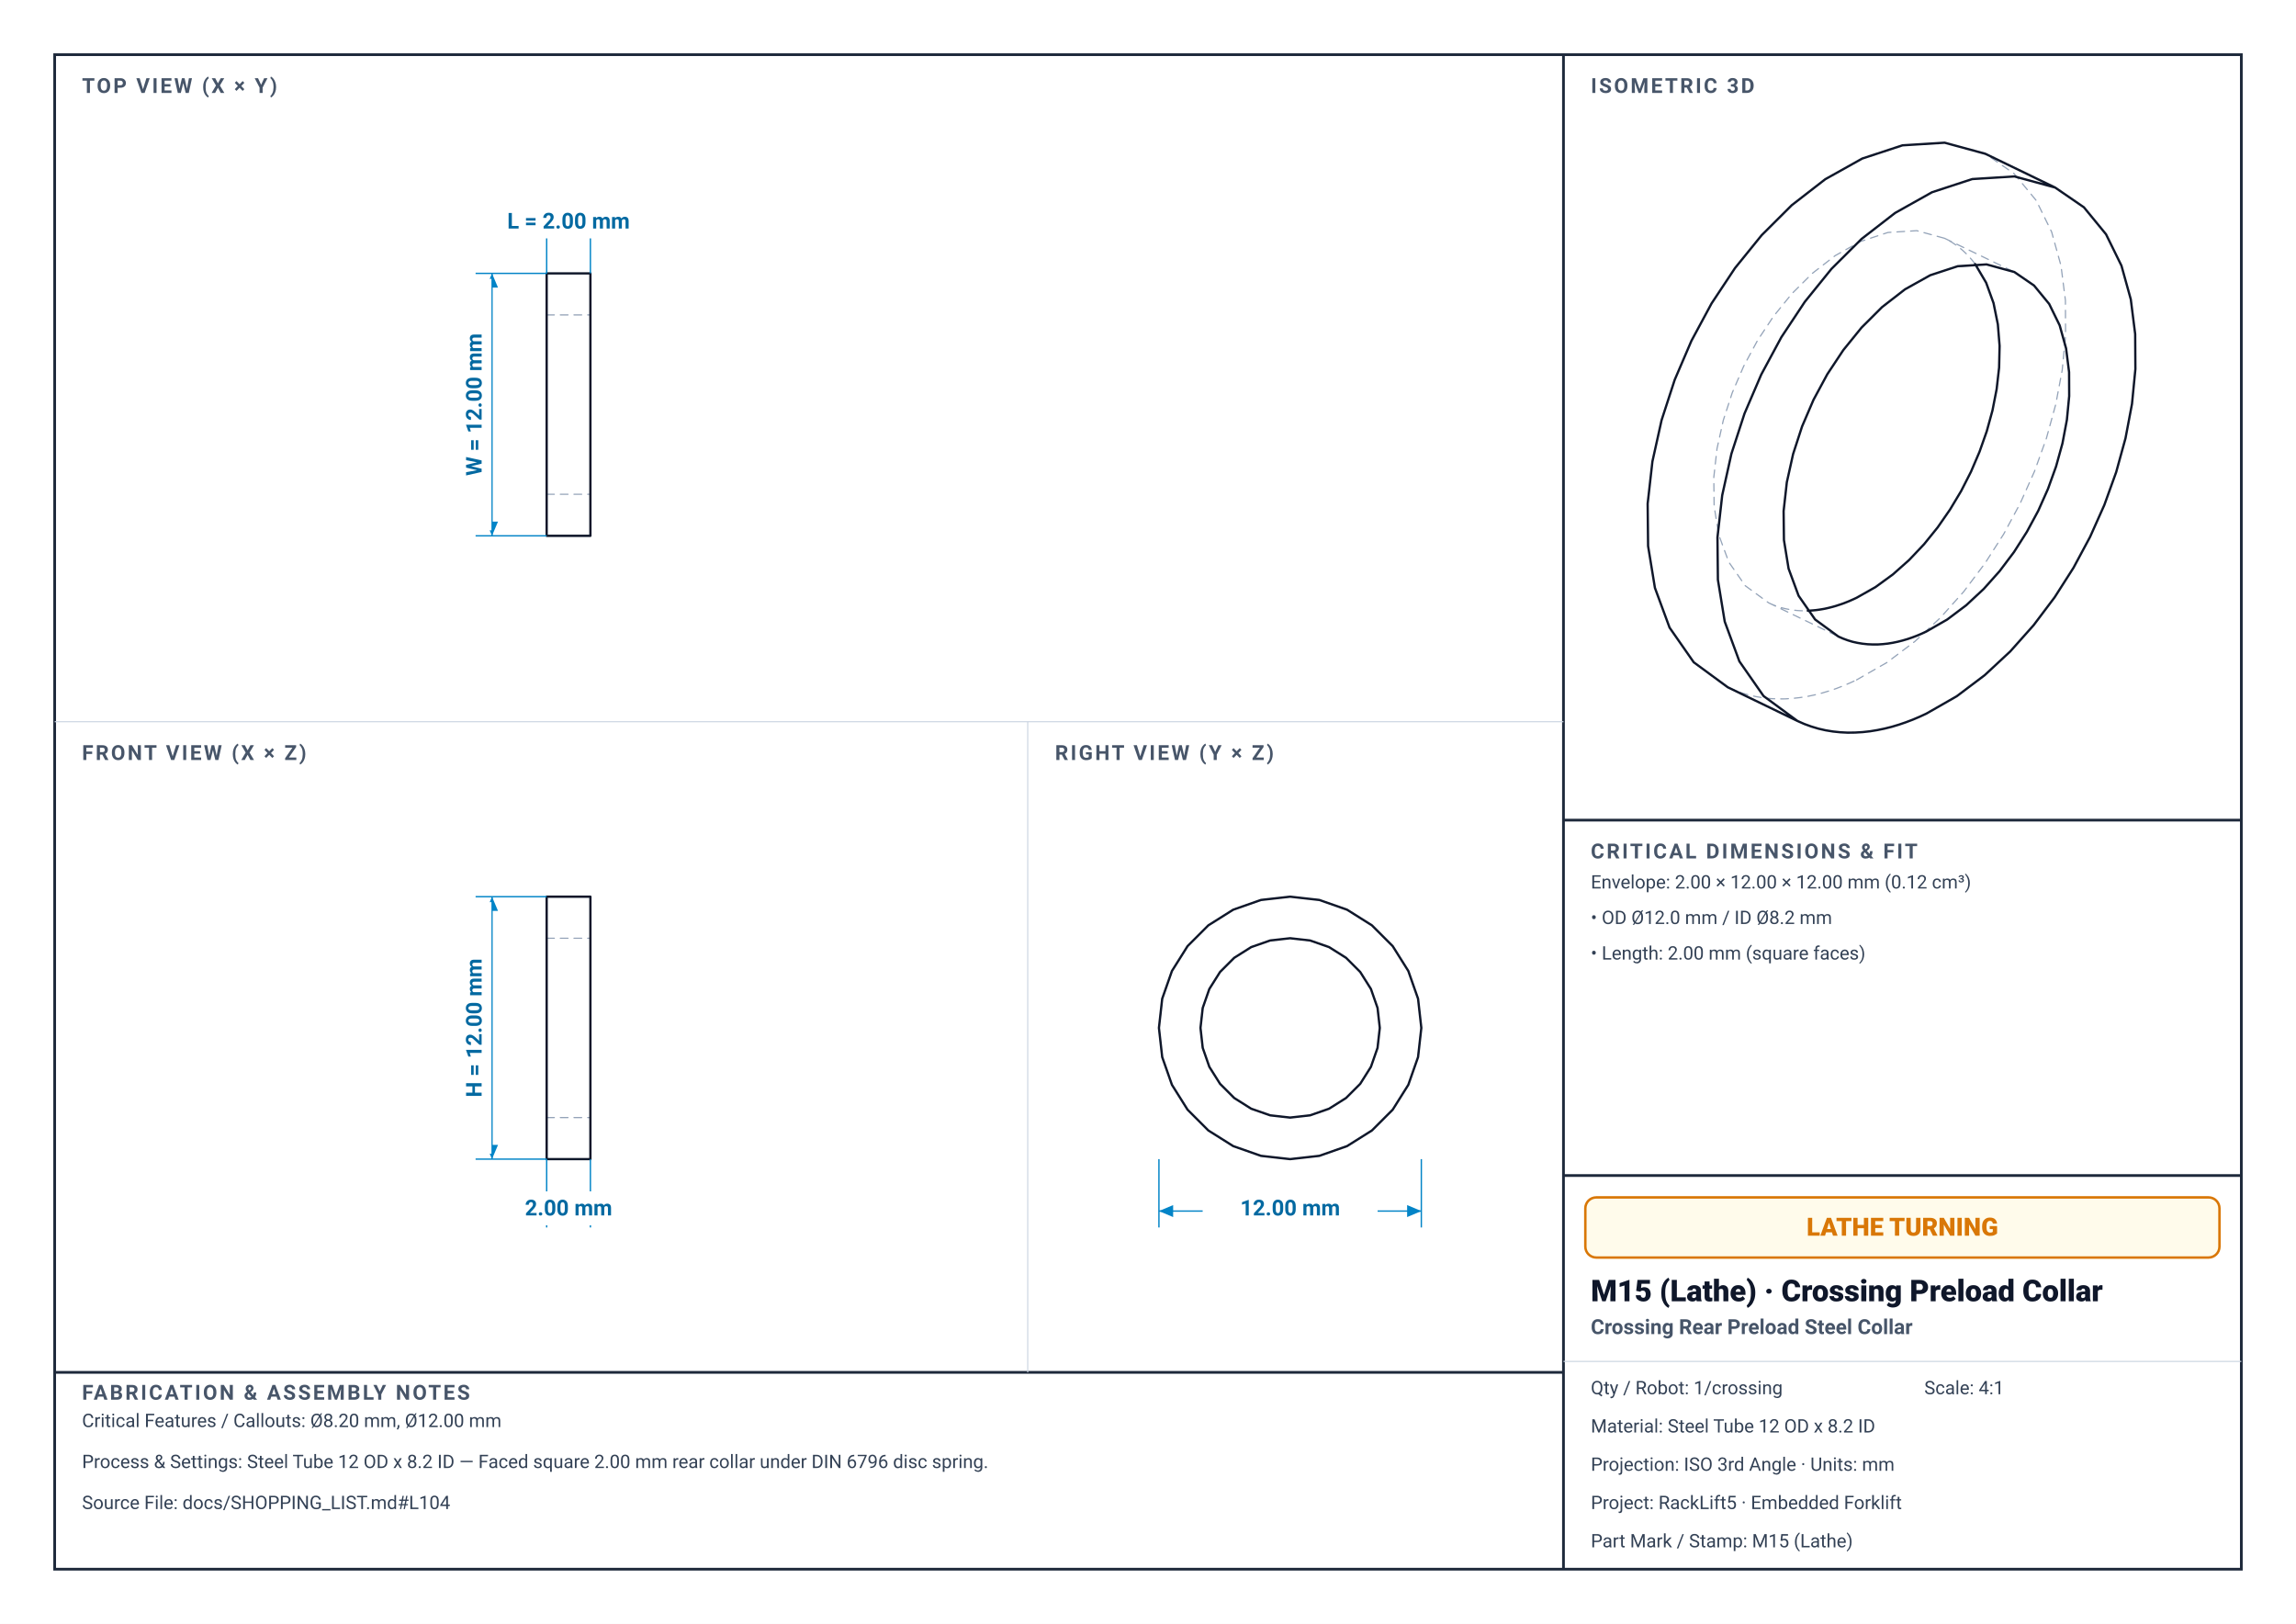
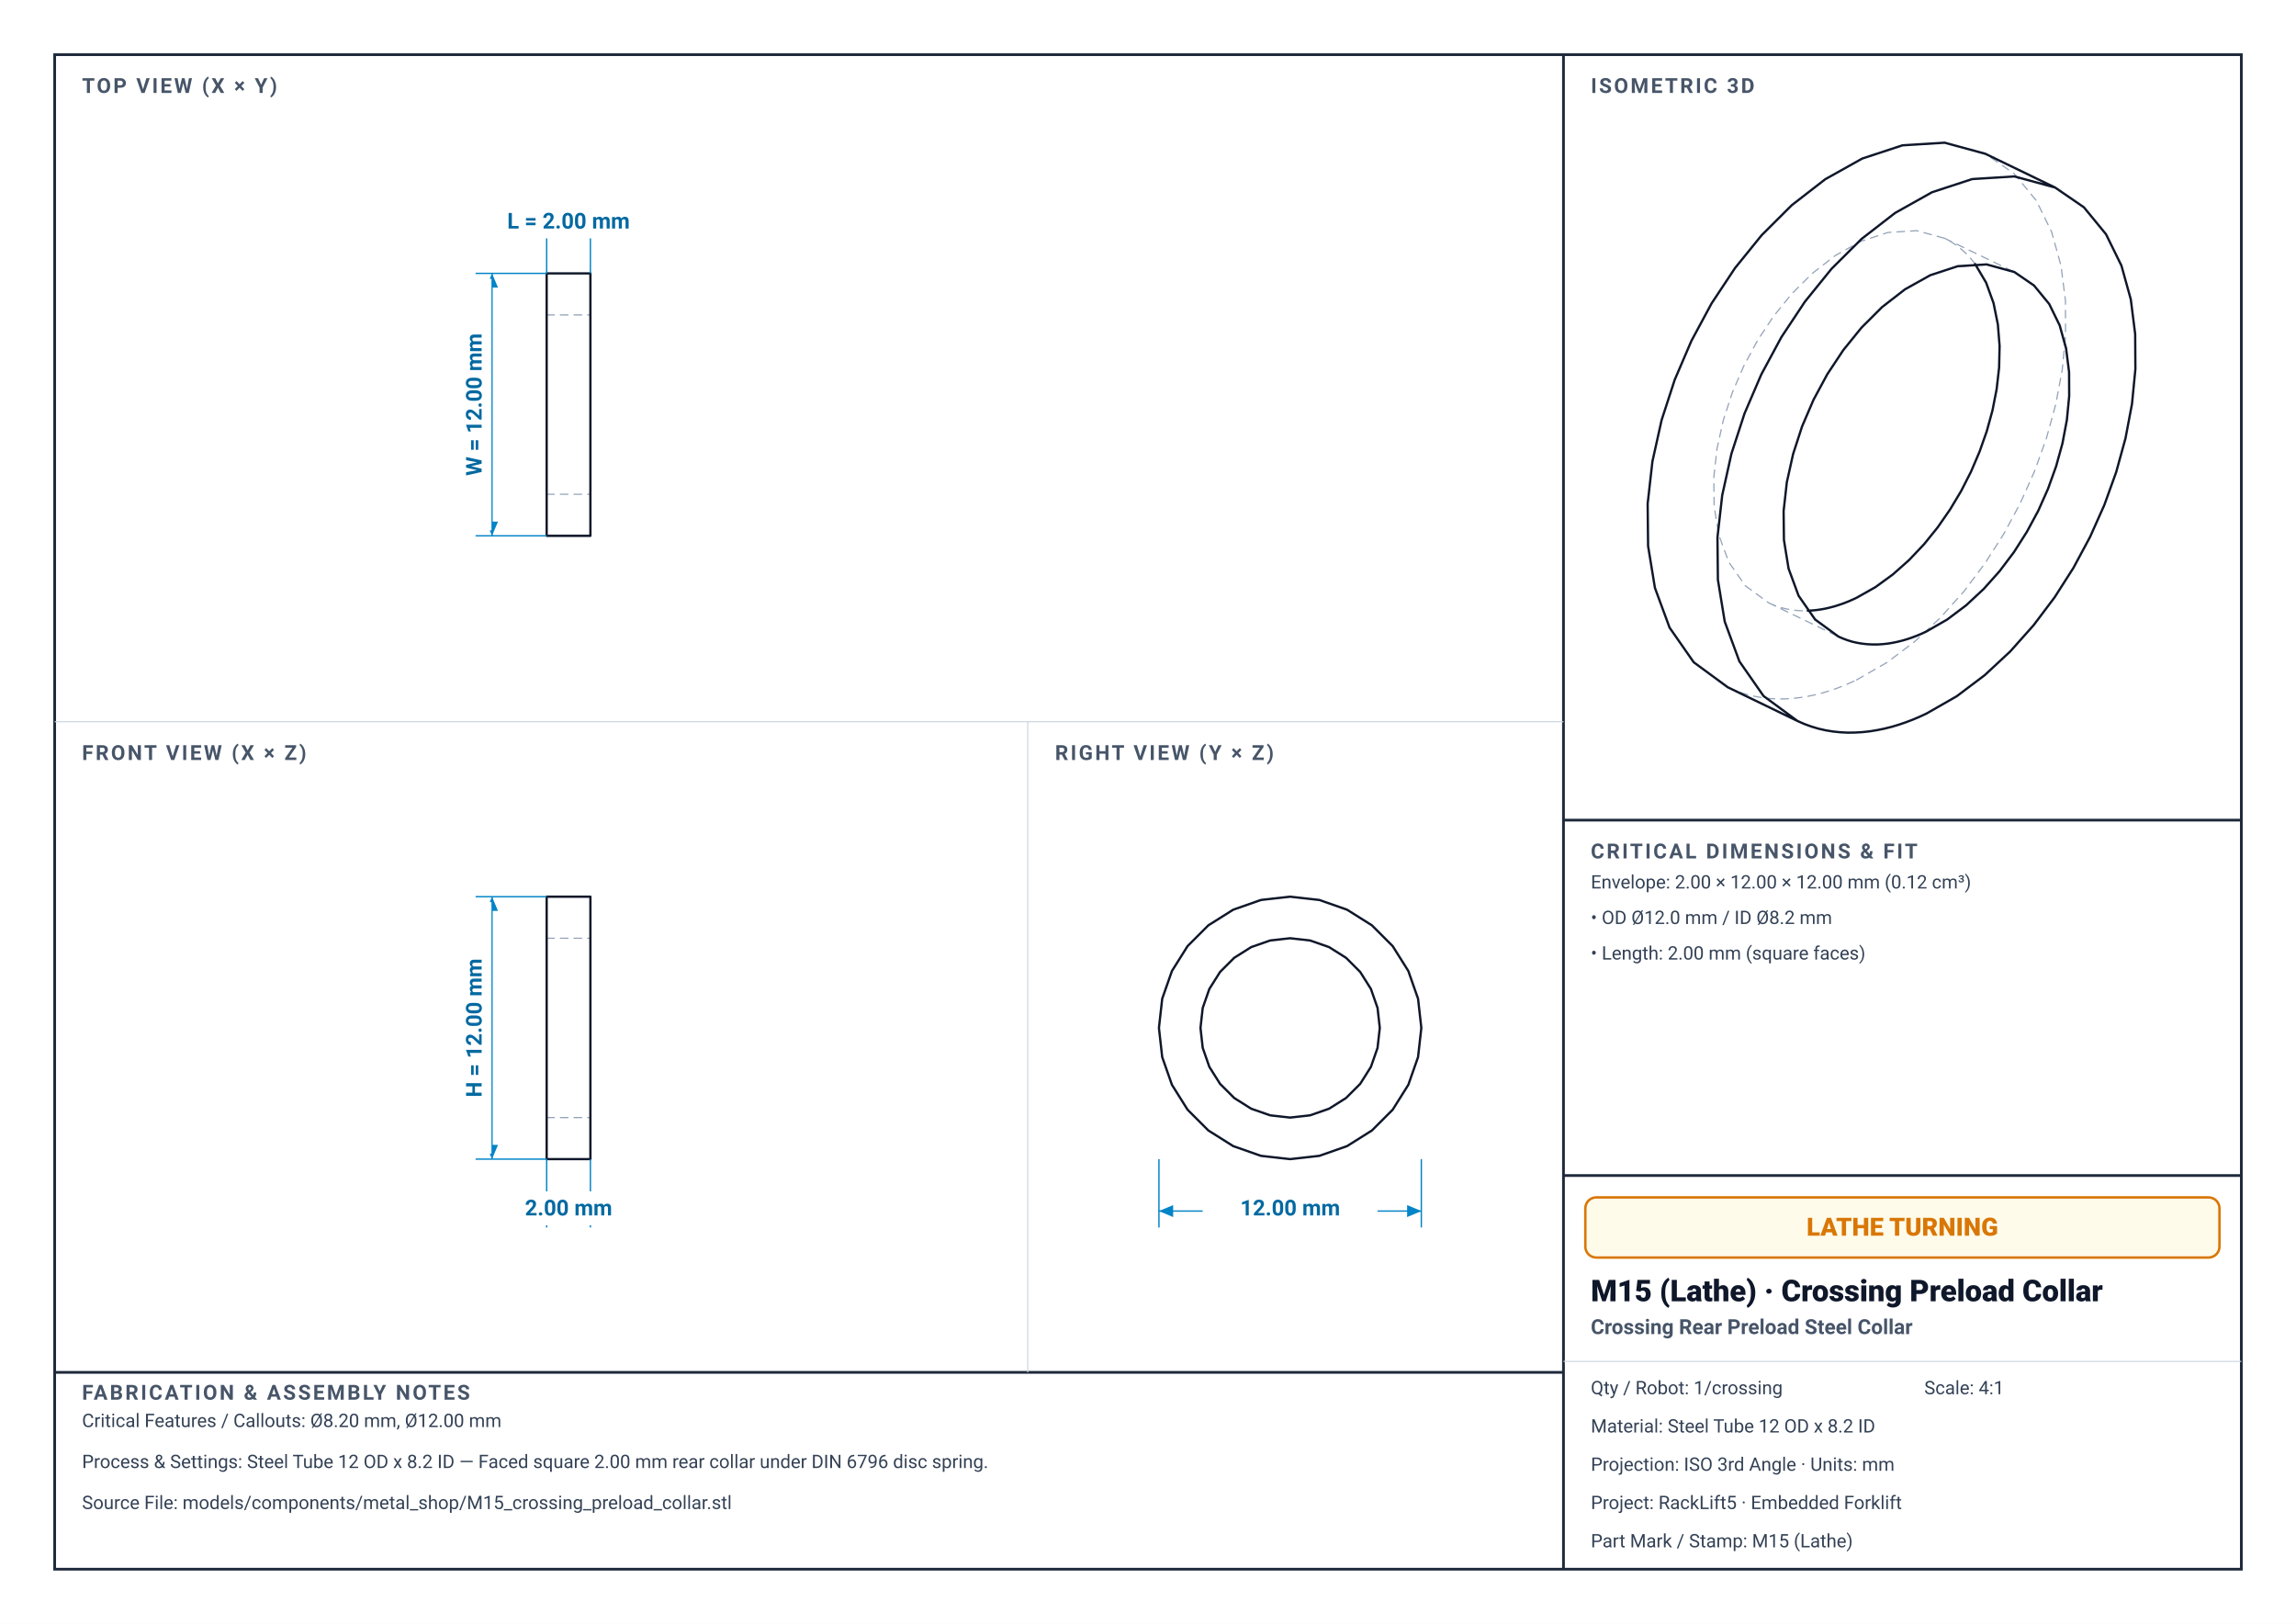
<svg xmlns="http://www.w3.org/2000/svg" width="420mm" height="297mm" viewBox="0 0 420 297">
  <style>
    text { font-family: -apple-system, BlinkMacSystemFont, "Segoe UI", Roboto, Helvetica, sans-serif; fill: #0f172a; }
    .vis { fill: none; stroke: #0f172a; stroke-width: 0.42; stroke-linecap: round; stroke-linejoin: round; }
    .hid { fill: none; stroke: #94a3b8; stroke-width: 0.22; stroke-dasharray: 1.4,1.1; stroke-linecap: round; }
    .dim line { stroke: #0284c7; stroke-width: 0.25; }
    .dim polygon { fill: #0284c7; }
    .dim text { fill: #0369a1; font-size: 4.0px; font-weight: 700; }
    .frame { fill: none; stroke: #1e293b; stroke-width: 0.5; }
    .grid { fill: none; stroke: #cbd5e1; stroke-width: 0.2; }
    .lbl { font-size: 3.8px; font-weight: 700; fill: #475569; letter-spacing: 0.4px; }
    .sm { font-size: 3.4px; fill: #334155; }
    .ttl { font-size: 5.5px; font-weight: 800; fill: #0f172a; }
    .sub { font-size: 3.8px; font-weight: 600; fill: #475569; }
  </style>
  <rect x="0" y="0" width="420" height="297" fill="#ffffff" />
  <rect x="10" y="10" width="400" height="277" class="frame" />
  <line x1="286" y1="10" x2="286" y2="287" class="frame" />
  <line x1="10" y1="251" x2="286" y2="251" class="frame" />
  <line x1="286" y1="150" x2="410" y2="150" class="frame" />
  <line x1="286" y1="215" x2="410" y2="215" class="frame" />
  <line x1="188" y1="132" x2="188" y2="251" class="grid" />
  <line x1="10" y1="132" x2="286" y2="132" class="grid" />
  <text x="15" y="17" class="lbl">TOP VIEW (X × Y)</text>
  <text x="15" y="139" class="lbl">FRONT VIEW (X × Z)</text>
  <text x="193" y="139" class="lbl">RIGHT VIEW (Y × Z)</text>
  <text x="291" y="17" class="lbl">ISOMETRIC 3D</text>
  <path class="hid" d="M108.00,74.00L108.00,72.67L108.00,71.33L108.00,70.00L108.00,68.67L108.00,67.33L108.00,66.00L108.00,64.67L108.00,63.33L108.00,62.00L108.00,60.67L108.00,59.33L108.00,58.00L108.00,56.67L108.00,55.33L108.00,54.00L108.00,52.67L108.00,51.33L108.00,50.00 M108.00,98.00L108.00,96.67L108.00,95.33L108.00,94.00L108.00,92.67L108.00,91.33L108.00,90.00L108.00,88.67L108.00,87.33L108.00,86.00L108.00,84.67L108.00,83.33L108.00,82.00L108.00,80.67L108.00,79.33L108.00,78.00L108.00,76.67L108.00,75.33L108.00,74.00 M100.00,74.00L100.00,72.67L100.00,71.33L100.00,70.00L100.00,68.67L100.00,67.33L100.00,66.00L100.00,64.67L100.00,63.33L100.00,62.00L100.00,60.67L100.00,59.33L100.00,58.00L100.00,56.67L100.00,55.33L100.00,54.00L100.00,52.67L100.00,51.33L100.00,50.00 M100.00,98.00L100.00,96.67L100.00,95.33L100.00,94.00L100.00,92.67L100.00,91.33L100.00,90.00L100.00,88.67L100.00,87.33L100.00,86.00L100.00,84.67L100.00,83.33L100.00,82.00L100.00,80.67L100.00,79.33L100.00,78.00L100.00,76.67L100.00,75.33L100.00,74.00 M108.00,74.00L108.00,73.09L108.00,72.18L108.00,71.27L108.00,70.36L108.00,69.44L108.00,68.53L108.00,67.62L108.00,66.71L108.00,65.80L108.00,64.89L108.00,63.98L108.00,63.07L108.00,62.16L108.00,61.24L108.00,60.33L108.00,59.42L108.00,58.51L108.00,57.60 M108.00,57.60L108.00,59.42L108.00,61.24L108.00,63.07L108.00,64.89L108.00,66.71L108.00,68.53L108.00,70.36L108.00,72.18L108.00,74.00L108.00,75.82L108.00,77.64L108.00,79.47L108.00,81.29L108.00,83.11L108.00,84.93L108.00,86.76L108.00,88.58L108.00,90.40 M108.00,90.40L108.00,89.49L108.00,88.58L108.00,87.67L108.00,86.76L108.00,85.84L108.00,84.93L108.00,84.02L108.00,83.11L108.00,82.20L108.00,81.29L108.00,80.38L108.00,79.47L108.00,78.56L108.00,77.64L108.00,76.73L108.00,75.82L108.00,74.91L108.00,74.00 M100.00,74.00L100.00,73.09L100.00,72.18L100.00,71.27L100.00,70.36L100.00,69.44L100.00,68.53L100.00,67.62L100.00,66.71L100.00,65.80L100.00,64.89L100.00,63.98L100.00,63.07L100.00,62.16L100.00,61.24L100.00,60.33L100.00,59.42L100.00,58.51L100.00,57.60 M100.00,57.60L100.00,59.42L100.00,61.24L100.00,63.07L100.00,64.89L100.00,66.71L100.00,68.53L100.00,70.36L100.00,72.18L100.00,74.00L100.00,75.82L100.00,77.64L100.00,79.47L100.00,81.29L100.00,83.11L100.00,84.93L100.00,86.76L100.00,88.58L100.00,90.40 M100.00,90.40L100.00,89.49L100.00,88.58L100.00,87.67L100.00,86.76L100.00,85.84L100.00,84.93L100.00,84.02L100.00,83.11L100.00,82.20L100.00,81.29L100.00,80.38L100.00,79.47L100.00,78.56L100.00,77.64L100.00,76.73L100.00,75.82L100.00,74.91L100.00,74.00 M100.00,90.40L108.00,90.40 M100.00,57.60L108.00,57.60 M108.00,212.00L108.00,209.33L108.00,206.67L108.00,204.00L108.00,201.33L108.00,198.67L108.00,196.00L108.00,193.33L108.00,190.67L108.00,188.00L108.00,185.33L108.00,182.67L108.00,180.00L108.00,177.33L108.00,174.67L108.00,172.00L108.00,169.33L108.00,166.67L108.00,164.00 M100.00,212.00L100.00,209.33L100.00,206.67L100.00,204.00L100.00,201.33L100.00,198.67L100.00,196.00L100.00,193.33L100.00,190.67L100.00,188.00L100.00,185.33L100.00,182.67L100.00,180.00L100.00,177.33L100.00,174.67L100.00,172.00L100.00,169.33L100.00,166.67L100.00,164.00 M108.00,204.40L108.00,202.58L108.00,200.76L108.00,198.93L108.00,197.11L108.00,195.29L108.00,193.47L108.00,191.64L108.00,189.82L108.00,188.00L108.00,186.18L108.00,184.36L108.00,182.53L108.00,180.71L108.00,178.89L108.00,177.07L108.00,175.24L108.00,173.42L108.00,171.60 M108.00,171.60L108.00,173.42L108.00,175.24L108.00,177.07L108.00,178.89L108.00,180.71L108.00,182.53L108.00,184.36L108.00,186.18L108.00,188.00L108.00,189.82L108.00,191.64L108.00,193.47L108.00,195.29L108.00,197.11L108.00,198.93L108.00,200.76L108.00,202.58L108.00,204.40 M100.00,204.40L100.00,202.58L100.00,200.76L100.00,198.93L100.00,197.11L100.00,195.29L100.00,193.47L100.00,191.64L100.00,189.82L100.00,188.00L100.00,186.18L100.00,184.36L100.00,182.53L100.00,180.71L100.00,178.89L100.00,177.07L100.00,175.24L100.00,173.42L100.00,171.60 M100.00,171.60L100.00,173.42L100.00,175.24L100.00,177.07L100.00,178.89L100.00,180.71L100.00,182.53L100.00,184.36L100.00,186.18L100.00,188.00L100.00,189.82L100.00,191.64L100.00,193.47L100.00,195.29L100.00,197.11L100.00,198.93L100.00,200.76L100.00,202.58L100.00,204.40 M100.00,204.40L108.00,204.40 M100.00,171.60L108.00,171.60 M236.00,212.00L241.34,211.40L246.41,209.62L250.96,206.76L254.76,202.96L257.62,198.41L259.40,193.34L260.00,188.00L259.40,182.66L257.62,177.59L254.76,173.04L250.96,169.24L246.41,166.38L241.34,164.60L236.00,164.00L230.66,164.60L225.59,166.38L221.04,169.24L217.24,173.04L214.38,177.59L212.60,182.66L212.00,188.00L212.60,193.34L214.38,198.41L217.24,202.96L221.04,206.76L225.59,209.62L230.66,211.40L236.00,212.00 M236.00,204.40L239.65,203.99L243.12,202.78L246.23,200.82L248.82,198.23L250.78,195.12L251.99,191.65L252.40,188.00L251.99,184.35L250.78,180.88L248.82,177.77L246.23,175.18L243.12,173.22L239.65,172.01L236.00,171.60L232.35,172.01L228.88,173.22L225.77,175.18L223.18,177.77L221.22,180.88L220.01,184.35L219.60,188.00L220.01,191.65L221.22,195.12L223.18,198.23L225.77,200.82L228.88,202.78L232.35,203.99L236.00,204.40 M339.62,124.35L345.17,121.17L350.28,117.32L354.97,112.96L359.23,108.19L363.08,103.07L366.53,97.68L369.56,92.04L372.17,86.19L374.34,80.17L376.04,74.00L377.23,67.71L377.85,61.34L377.82,54.93L377.01,48.59L375.30,42.42L372.49,36.68L368.43,31.75L363.18,28.13 M316.06,125.70L317.30,126.25L318.57,126.72L319.87,127.10L321.19,127.40L322.53,127.63L323.88,127.77L325.24,127.83L326.59,127.82L327.95,127.73L329.30,127.58L330.64,127.37L331.97,127.09L333.28,126.76L334.58,126.37L335.87,125.94L337.13,125.45L338.38,124.92L339.62,124.35 M361.31,48.30L361.06,47.97L360.81,47.65L360.54,47.34L360.27,47.03L359.99,46.73L359.70,46.43L359.41,46.15L359.11,45.87L358.80,45.60L358.48,45.34L358.16,45.08L357.83,44.84L357.49,44.61L357.15,44.38L356.80,44.17L356.44,43.96L356.08,43.77L355.71,43.58 M355.71,43.58L350.63,42.19L345.35,42.52L340.32,44.17L335.70,46.76L331.51,50.01L327.76,53.74L324.42,57.86L321.49,62.28L318.98,66.95L316.88,71.82L315.24,76.86L314.09,82.04L313.50,87.30L313.56,92.60L314.41,97.83L316.24,102.80L319.26,107.13L323.52,110.25 M323.52,110.25L323.89,110.42L324.27,110.59L324.65,110.74L325.03,110.88L325.42,111.01L325.82,111.13L326.21,111.23L326.61,111.33L327.01,111.41L327.42,111.49L327.82,111.55L328.23,111.60L328.64,111.65L329.05,111.68L329.46,111.70L329.87,111.71L330.28,111.71L330.69,111.70 M323.52,110.25L336.29,116.42 M355.71,43.58L368.48,49.75" />
  <path class="vis" d="M108.00,50.00L108.00,52.67L108.00,55.33L108.00,58.00L108.00,60.67L108.00,63.33L108.00,66.00L108.00,68.67L108.00,71.33L108.00,74.00L108.00,76.67L108.00,79.33L108.00,82.00L108.00,84.67L108.00,87.33L108.00,90.00L108.00,92.67L108.00,95.33L108.00,98.00 M100.00,50.00L100.00,52.67L100.00,55.33L100.00,58.00L100.00,60.67L100.00,63.33L100.00,66.00L100.00,68.67L100.00,71.33L100.00,74.00L100.00,76.67L100.00,79.33L100.00,82.00L100.00,84.67L100.00,87.33L100.00,90.00L100.00,92.67L100.00,95.33L100.00,98.00 M100.00,98.00L108.00,98.00 M100.00,50.00L108.00,50.00 M108.00,164.00L108.00,166.67L108.00,169.33L108.00,172.00L108.00,174.67L108.00,177.33L108.00,180.00L108.00,182.67L108.00,185.33L108.00,188.00L108.00,190.67L108.00,193.33L108.00,196.00L108.00,198.67L108.00,201.33L108.00,204.00L108.00,206.67L108.00,209.33L108.00,212.00 M100.00,212.00L108.00,212.00 M100.00,164.00L100.00,166.67L100.00,169.33L100.00,172.00L100.00,174.67L100.00,177.33L100.00,180.00L100.00,182.67L100.00,185.33L100.00,188.00L100.00,190.67L100.00,193.33L100.00,196.00L100.00,198.67L100.00,201.33L100.00,204.00L100.00,206.67L100.00,209.33L100.00,212.00 M100.00,164.00L108.00,164.00 M236.00,212.00L241.34,211.40L246.41,209.62L250.96,206.76L254.76,202.96L257.62,198.41L259.40,193.34L260.00,188.00L259.40,182.66L257.62,177.59L254.76,173.04L250.96,169.24L246.41,166.38L241.34,164.60L236.00,164.00L230.66,164.60L225.59,166.38L221.04,169.24L217.24,173.04L214.38,177.59L212.60,182.66L212.00,188.00L212.60,193.34L214.38,198.41L217.24,202.96L221.04,206.76L225.59,209.62L230.66,211.40L236.00,212.00 M236.00,204.40L239.65,203.99L243.12,202.78L246.23,200.82L248.82,198.23L250.78,195.12L251.99,191.65L252.40,188.00L251.99,184.35L250.78,180.88L248.82,177.77L246.23,175.18L243.12,173.22L239.65,172.01L236.00,171.60L232.35,172.01L228.88,173.22L225.77,175.18L223.18,177.77L221.22,180.88L220.01,184.35L219.60,188.00L220.01,191.65L221.22,195.12L223.18,198.23L225.77,200.82L228.88,202.78L232.35,203.99L236.00,204.40 M352.38,130.52L357.94,127.34L363.05,123.49L367.74,119.13L372.00,114.35L375.85,109.24L379.30,103.84L382.33,98.20L384.94,92.36L387.11,86.34L388.81,80.16L390.00,73.87L390.62,67.50L390.58,61.10L389.78,54.75L388.07,48.59L385.25,42.85L381.20,37.91L375.94,34.30 M375.94,34.30L368.50,32.27L360.78,32.75L353.42,35.16L346.66,38.95L340.53,43.70L335.03,49.17L330.15,55.20L325.86,61.67L322.18,68.50L319.12,75.63L316.72,83.00L315.04,90.58L314.17,98.28L314.25,106.04L315.50,113.69L318.18,120.96L322.60,127.30L328.82,131.87 M328.82,131.87L330.07,132.42L331.34,132.88L332.64,133.27L333.96,133.57L335.30,133.79L336.65,133.93L338.01,134.00L339.36,133.98L340.72,133.90L342.07,133.75L343.41,133.53L344.73,133.26L346.05,132.93L347.35,132.54L348.64,132.10L349.90,131.62L351.15,131.09L352.38,130.52 M363.18,28.13L355.73,26.10L348.01,26.58L340.65,29.00L333.89,32.78L327.76,37.53L322.26,43.01L317.38,49.03L313.09,55.50L309.41,62.33L306.35,69.46L303.95,76.84L302.27,84.41L301.40,92.12L301.48,99.87L302.73,107.52L305.41,114.79L309.83,121.13L316.06,125.70 M352.38,115.50L356.18,113.32L359.67,110.70L362.88,107.71L365.79,104.45L368.42,100.96L370.77,97.27L372.85,93.42L374.63,89.42L376.11,85.31L377.28,81.09L378.09,76.79L378.51,72.44L378.49,68.06L377.94,63.72L376.77,59.51L374.85,55.59L372.08,52.22L368.48,49.75 M368.48,49.75L363.40,48.36L358.12,48.69L353.09,50.34L348.47,52.92L344.28,56.17L340.53,59.91L337.19,64.03L334.26,68.45L331.74,73.12L329.65,77.99L328.01,83.03L326.86,88.20L326.27,93.47L326.33,98.77L327.18,104.00L329.01,108.96L332.03,113.30L336.29,116.42 M336.29,116.42L337.13,116.79L338.00,117.11L338.89,117.38L339.80,117.58L340.71,117.73L341.63,117.83L342.56,117.87L343.49,117.87L344.41,117.81L345.33,117.71L346.25,117.56L347.16,117.37L348.06,117.14L348.94,116.88L349.82,116.58L350.69,116.25L351.54,115.89L352.38,115.50 M339.62,109.33L343.07,107.38L346.27,105.05L349.23,102.42L351.96,99.54L354.45,96.46L356.71,93.20L358.75,89.80L360.55,86.27L362.11,82.62L363.43,78.88L364.48,75.06L365.24,71.17L365.69,67.23L365.78,63.27L365.46,59.32L364.67,55.43L363.32,51.71L361.31,48.30 M330.69,111.70L331.21,111.67L331.72,111.63L332.24,111.58L332.75,111.51L333.26,111.43L333.77,111.34L334.27,111.23L334.77,111.11L335.27,110.98L335.77,110.84L336.26,110.68L336.75,110.52L337.24,110.35L337.72,110.16L338.20,109.97L338.68,109.76L339.15,109.55L339.62,109.33 M316.06,125.70L328.82,131.87 M363.18,28.13L375.94,34.30" />
  <g class="dim">
    <line x1="100.00" y1="50.00" x2="100.00" y2="38.00" />
    <line x1="108.00" y1="50.00" x2="108.00" y2="38.00" />
    <line x1="100.00" y1="41.00" x2="108.00" y2="41.00" />
    <polygon points="100.00,41.00 102.60,39.90 102.60,42.10" />
    <polygon points="108.00,41.00 105.40,39.90 105.40,42.10" />
    <rect x="82.75" y="37.40" width="42.50" height="6.2" fill="#ffffff" />
    <text x="104.00" y="41.80" text-anchor="middle">L = 2.00 mm</text>
  </g>
  <g class="dim">
    <line x1="100.00" y1="50.00" x2="87.00" y2="50.00" />
    <line x1="100.00" y1="98.00" x2="87.00" y2="98.00" />
    <line x1="90.00" y1="50.00" x2="90.00" y2="98.00" />
    <polygon points="90.00,50.00 88.90,52.60 91.10,52.60" />
    <polygon points="90.00,98.00 88.90,95.40 91.10,95.40" />
    <g transform="translate(88.50,74.00) rotate(-90)">
      <rect x="-23.00" y="-4.8" width="46.00" height="6.2" fill="#ffffff" />
      <text x="0" y="-0.4" text-anchor="middle">W = 12.00 mm</text>
    </g>
  </g>
  <g class="dim">
    <line x1="100.00" y1="212.00" x2="100.00" y2="224.50" />
    <line x1="108.00" y1="212.00" x2="108.00" y2="224.50" />
    <line x1="100.00" y1="221.50" x2="108.00" y2="221.50" />
    <polygon points="100.00,221.50 102.60,220.40 102.60,222.60" />
    <polygon points="108.00,221.50 105.40,220.40 105.40,222.60" />
    <rect x="89.75" y="217.90" width="28.50" height="6.2" fill="#ffffff" />
    <text x="104.00" y="222.30" text-anchor="middle">2.00 mm</text>
  </g>
  <g class="dim">
    <line x1="100.00" y1="164.00" x2="87.00" y2="164.00" />
    <line x1="100.00" y1="212.00" x2="87.00" y2="212.00" />
    <line x1="90.00" y1="164.00" x2="90.00" y2="212.00" />
    <polygon points="90.00,164.00 88.90,166.60 91.10,166.60" />
    <polygon points="90.00,212.00 88.90,209.40 91.10,209.40" />
    <g transform="translate(88.50,188.00) rotate(-90)">
      <rect x="-23.00" y="-4.8" width="46.00" height="6.2" fill="#ffffff" />
      <text x="0" y="-0.4" text-anchor="middle">H = 12.00 mm</text>
    </g>
  </g>
  <g class="dim">
    <line x1="212.00" y1="212.00" x2="212.00" y2="224.50" />
    <line x1="260.00" y1="212.00" x2="260.00" y2="224.50" />
    <line x1="212.00" y1="221.50" x2="260.00" y2="221.50" />
    <polygon points="212.00,221.50 214.60,220.40 214.60,222.60" />
    <polygon points="260.00,221.50 257.40,220.40 257.40,222.60" />
    <rect x="220.00" y="217.90" width="32.00" height="6.2" fill="#ffffff" />
    <text x="236.00" y="222.30" text-anchor="middle">12.00 mm</text>
  </g>
  <text x="291" y="157" class="lbl">CRITICAL DIMENSIONS &amp; FIT</text>
  <text x="291" y="162.5" class="sm">Envelope: 2.00 × 12.00 × 12.00 mm (0.12 cm³)</text>
  <text x="291" y="169.0" class="sm">• OD Ø12.0 mm / ID Ø8.2 mm</text>
  <text x="291" y="175.5" class="sm">• Length: 2.00 mm (square faces)</text>
  <text x="15" y="256" class="lbl">FABRICATION &amp; ASSEMBLY NOTES</text>
  <text x="15" y="261.0" class="sm">Critical Features / Callouts: Ø8.20 mm, Ø12.00 mm</text>
  <text x="15" y="268.5" class="sm">Process &amp; Settings: Steel Tube 12 OD x 8.2 ID — Faced square 2.00 mm rear collar under DIN 6796 disc spring.</text>
-   <text x="15" y="276.0" class="sm">Source File: docs/SHOPPING_LIST.md#L104</text>
+   <text x="15" y="276.0" class="sm">Source File: models/components/metal_shop/M15_crossing_preload_collar.stl</text>
  <rect x="290" y="219" width="116" height="11" rx="2" fill="#fffbeb" stroke="#d97706" stroke-width="0.45" />
  <text x="348" y="226" text-anchor="middle" style="font-size:4.6px;font-weight:800;fill:#d97706">LATHE TURNING</text>
  <text x="291" y="238" class="ttl">M15 (Lathe) · Crossing Preload Collar</text>
  <text x="291" y="244" class="sub">Crossing Rear Preload Steel Collar</text>
  <line x1="286" y1="249" x2="410" y2="249" class="grid" />
  <text x="291" y="255" class="sm">Qty / Robot: 1/crossing</text>
  <text x="352" y="255" class="sm">Scale: 4:1</text>
  <text x="291" y="262" class="sm">Material: Steel Tube 12 OD x 8.2 ID</text>
  <text x="291" y="269" class="sm">Projection: ISO 3rd Angle · Units: mm</text>
  <text x="291" y="276" class="sm">Project: RackLift5 · Embedded Forklift</text>
  <text x="291" y="283" class="sm">Part Mark / Stamp: M15 (Lathe)</text>
</svg>
